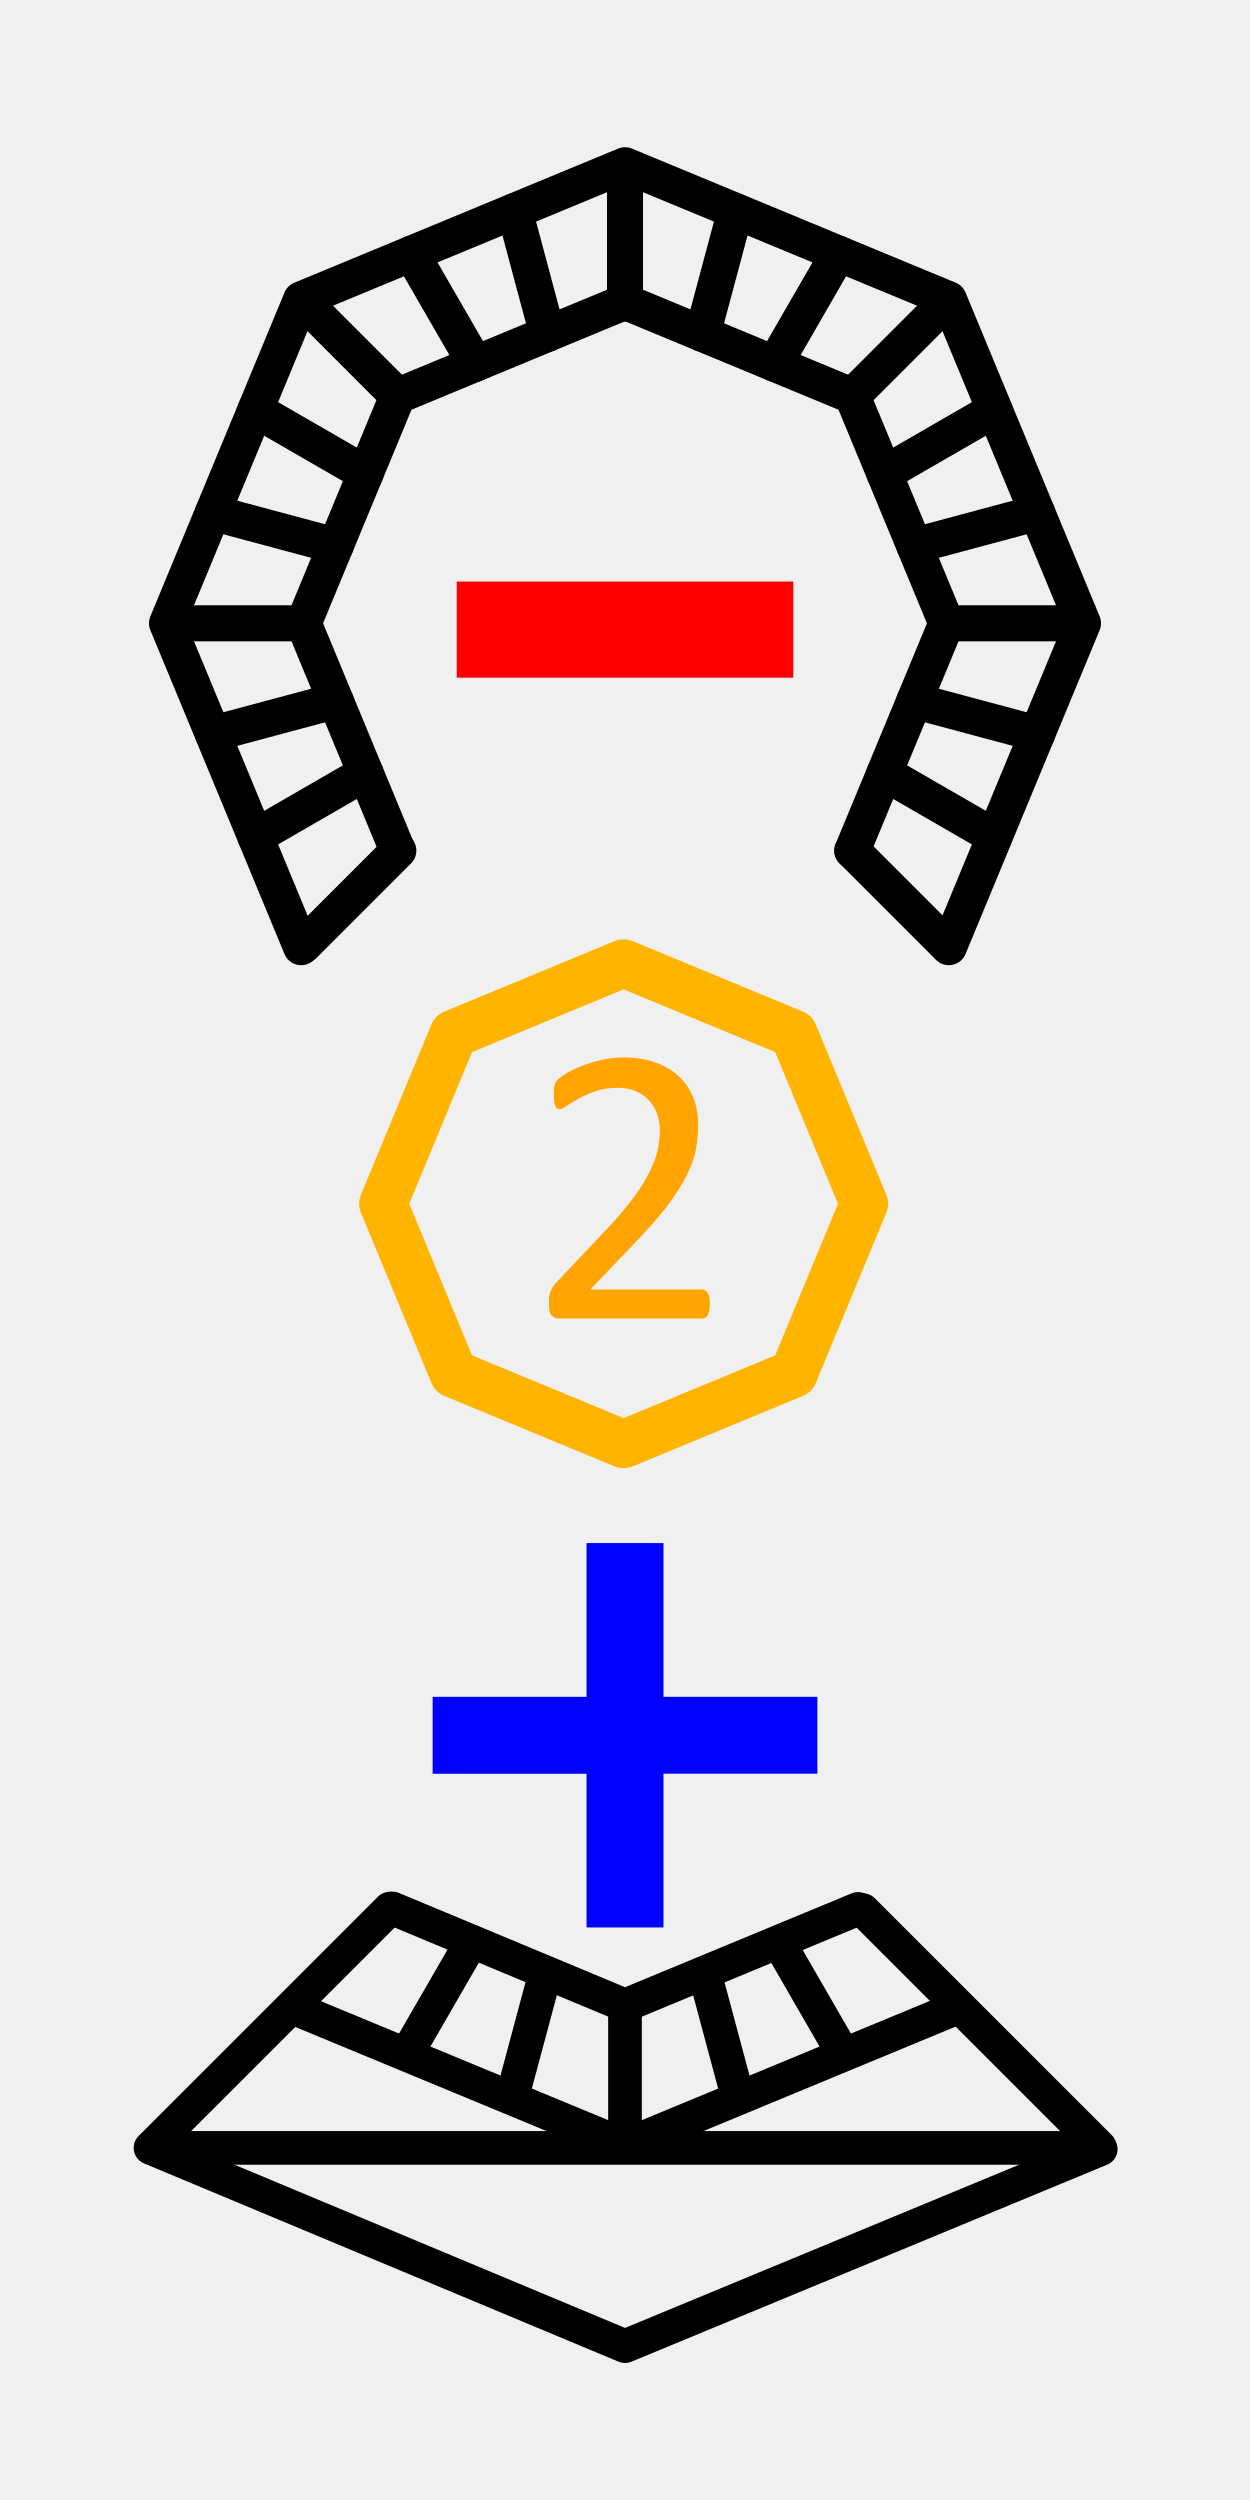
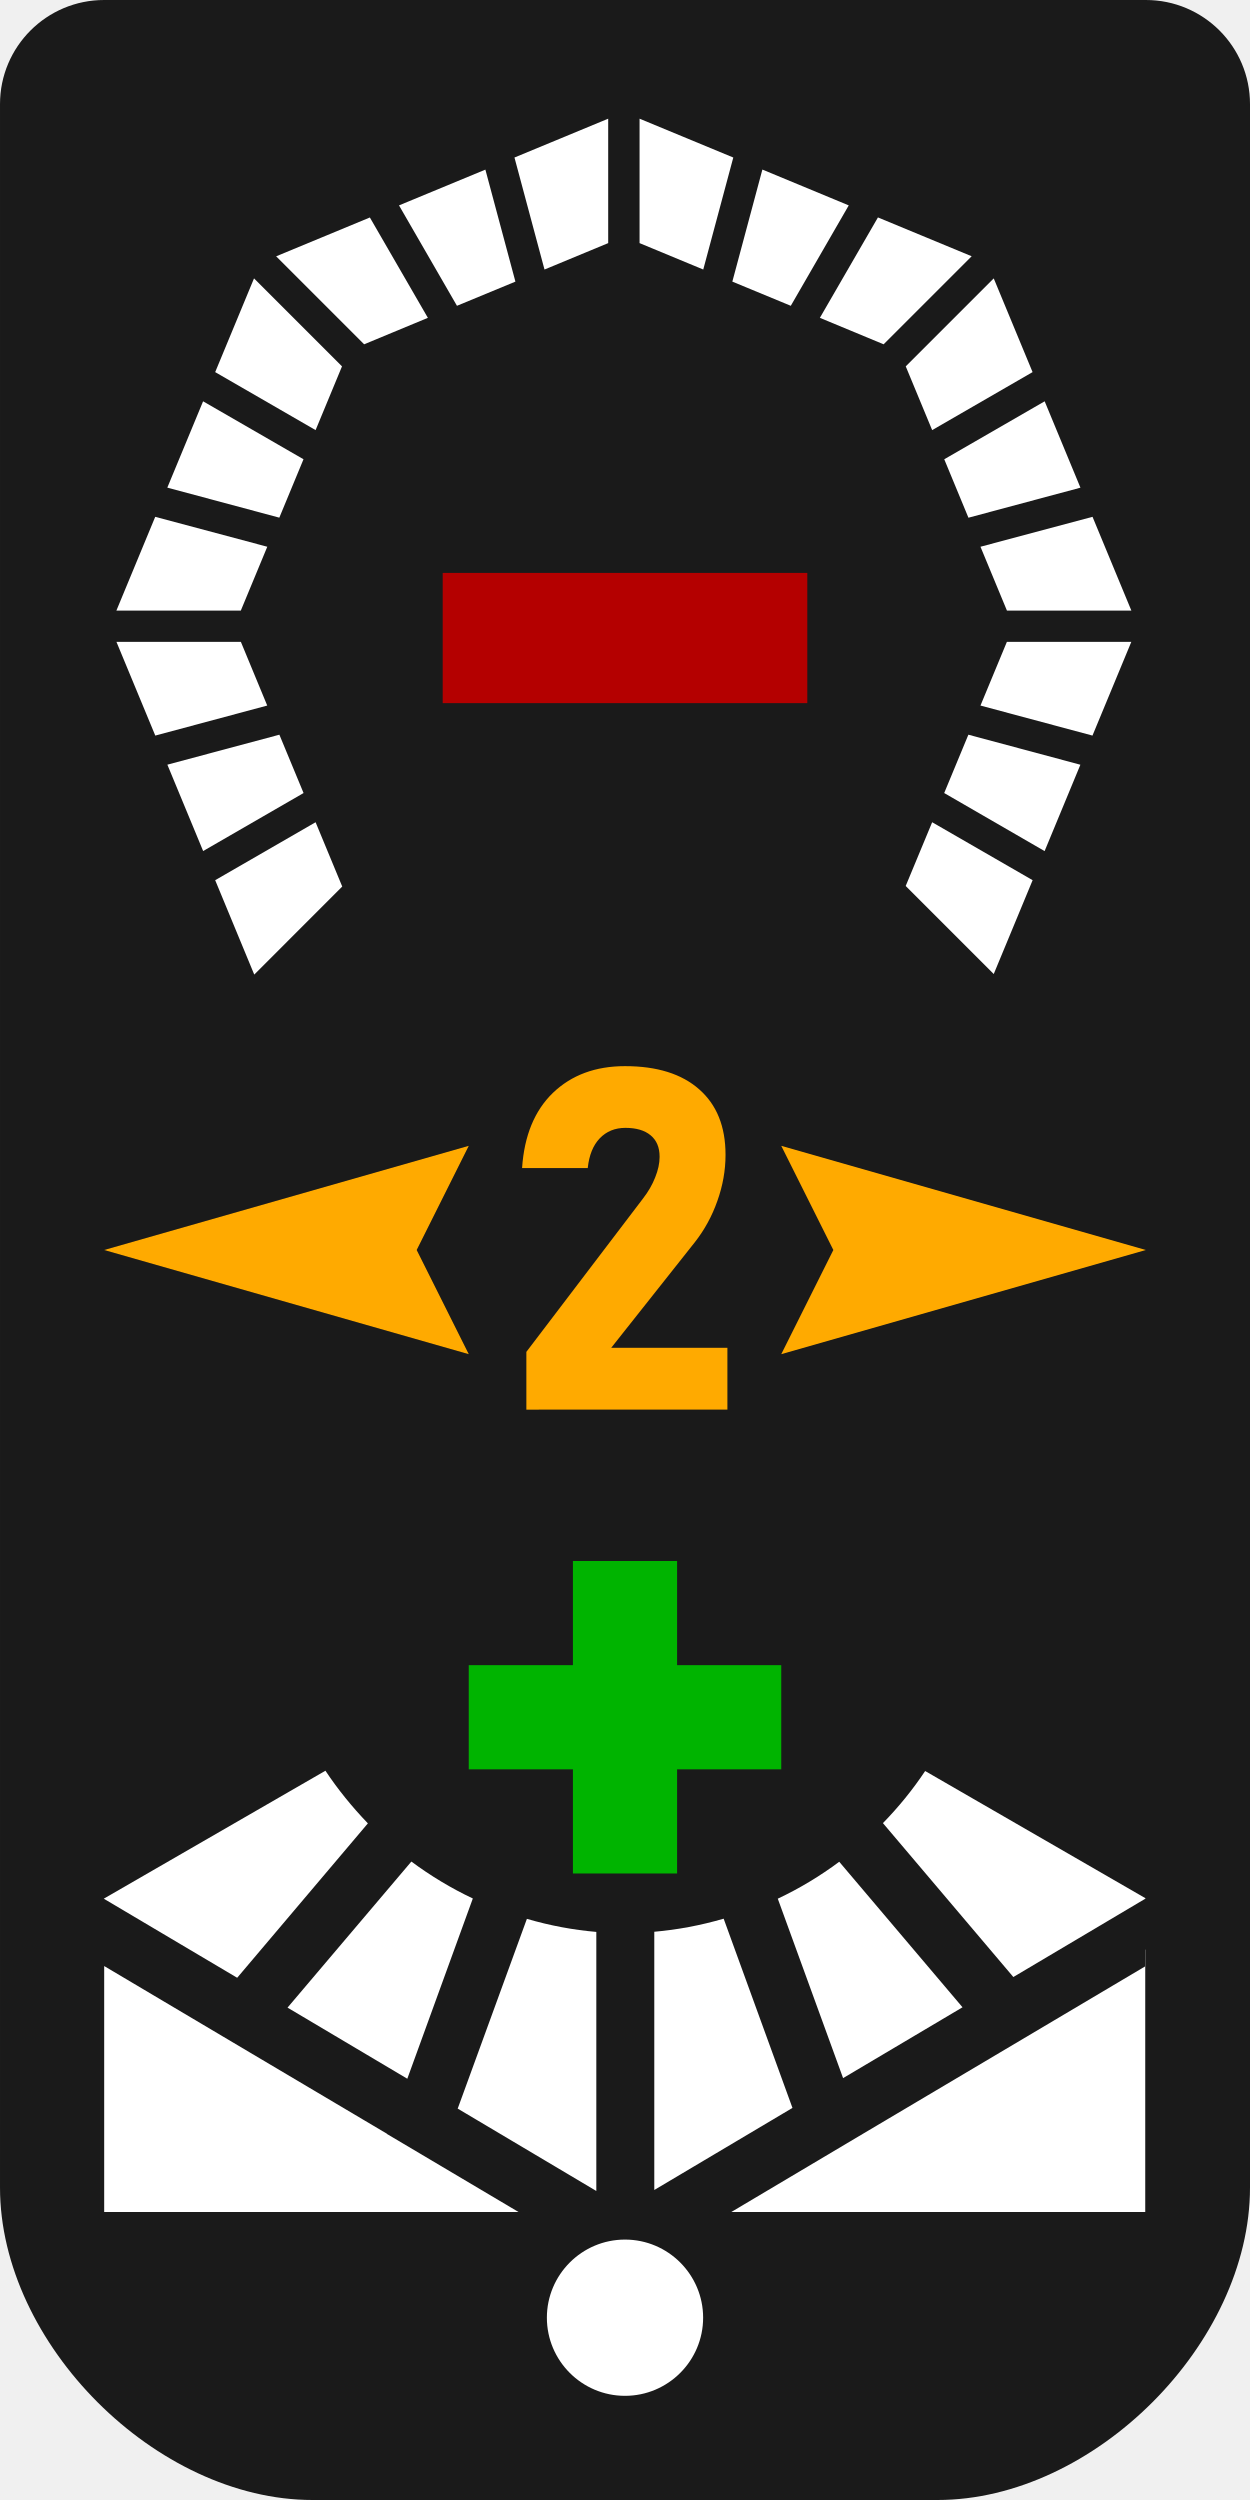
- <svg xmlns="http://www.w3.org/2000/svg" xmlns:ns1="http://www.openswatchbook.org/uri/2009/osb" width="26mm" height="52mm" viewBox="0 0 26 52" version="1.1" id="svg8">
-   <defs id="defs2">
-     <linearGradient id="linearGradient2823" ns1:paint="solid">
-       <stop style="stop-color:#000000;stop-opacity:1;" offset="0" id="stop2821" />
-     </linearGradient>
-     <linearGradient id="linearGradient841" ns1:paint="solid">
-       <stop style="stop-color:#000000;stop-opacity:1;" offset="0" id="stop839" />
-     </linearGradient>
-   </defs>
-   <g id="layer1" style="display:inline">
-     <path id="path939" style="display:inline;fill:none;fill-opacity:1;stroke:#000000;stroke-width:0.7;stroke-linecap:round;stroke-linejoin:round;stroke-miterlimit:4;stroke-dasharray:none" d="m 22.895,44.702 v 0 l -9.895,4.098 v 0 L 3.131,44.676" />
-     <g id="g115" style="display:inline;stroke-width:1.4;stroke-miterlimit:4;stroke-dasharray:none" transform="matrix(0.5001316,0,0,0.4997508,1.997105,16.82766)">
-       <path id="path2921" style="fill:none;fill-opacity:1;stroke:#000000;stroke-width:1.4;stroke-linejoin:round;stroke-miterlimit:4;stroke-dasharray:none;stroke-opacity:1" d="M 8.194,49.896 22,55.618 35.806,49.896" />
-       <path id="path1093" style="fill:none;stroke:#000000;stroke-width:1.4;stroke-linejoin:round;stroke-miterlimit:4;stroke-dasharray:none;stroke-opacity:1" d="M 2.266,55.725 H 41.734" />
-       <path id="path2933" style="fill:none;stroke:#000000;stroke-width:1.4;stroke-linecap:butt;stroke-linejoin:round;stroke-miterlimit:4;stroke-dasharray:none;stroke-opacity:1" d="m 22,49.795 v 5.936" />
-       <path id="path39" style="fill:none;stroke:#000000;stroke-width:1.4;stroke-linecap:round;stroke-linejoin:round;stroke-miterlimit:4;stroke-dasharray:none" d="m 31.691,45.778 v 0 l -9.691,4.017 -9.671,-4.036" />
-       <path id="path1076" style="fill:none;stroke:#000000;stroke-width:1.4;stroke-linecap:butt;stroke-linejoin:round;stroke-miterlimit:4;stroke-dasharray:none;stroke-opacity:1" d="m 18.695,48.425 -1.404,5.242" />
-       <path id="path1129" style="fill:none;stroke:#000000;stroke-width:1.4;stroke-linecap:butt;stroke-linejoin:round;stroke-miterlimit:4;stroke-dasharray:none;stroke-opacity:1" d="m 15.614,47.148 -2.712,4.699" />
-       <path id="path1161" style="fill:none;stroke:#000000;stroke-width:1.4;stroke-linecap:butt;stroke-linejoin:round;stroke-miterlimit:4;stroke-dasharray:none;stroke-opacity:1" d="M 31.097,51.848 28.386,47.148" />
-       <path id="path1167" style="fill:none;stroke:#000000;stroke-width:1.4;stroke-linecap:butt;stroke-linejoin:round;stroke-miterlimit:4;stroke-dasharray:none;stroke-opacity:1" d="M 26.709,53.667 25.305,48.425" />
-       <path id="path1124" style="fill:none;stroke:#000000;stroke-width:1.4;stroke-linecap:round;stroke-linejoin:round;stroke-miterlimit:4;stroke-dasharray:none;stroke-opacity:1" d="m 31.895,45.829 9.844,9.85" />
-       <path id="path1126" style="fill:none;stroke:#000000;stroke-width:1.4;stroke-linecap:round;stroke-linejoin:round;stroke-miterlimit:4;stroke-dasharray:none;stroke-opacity:1" d="M 12.221,45.764 2.377,55.614" />
+ <svg xmlns="http://www.w3.org/2000/svg" width="24mm" height="48mm" viewBox="0 0 24 48" version="1.1" id="svg8" xml:space="preserve">
+   <defs id="defs2" />
+   <g id="layer1" style="display:inline" transform="translate(-24.99991)">
+     <path id="path4143" style="display:inline;fill:#1a1a1a;stroke:none;stroke-width:0.707;stroke-linejoin:round;paint-order:markers fill stroke" d="M 27,7.9763641e-8 C 25.896,-2.1815024e-4 25,0.895 25,2 L 25,42 c 0,3 3,6 6,6 h 12 c 3,0 6,-3 6,-6 L 49,2 C 49,0.895 48.105,6.7399764e-5 47,7.9763641e-8 Z" />
+     <path style="display:inline;fill:#00b400;fill-opacity:1;stroke:#000000;stroke-width:0;stroke-linecap:butt;stroke-linejoin:miter;stroke-miterlimit:4;stroke-dasharray:none;stroke-opacity:1" d="m 34,31.971 h 2 v -2 h 2 v 2 h 2 v 2 h -2 v 2 h -2 v -2 h -2 z" id="path4145" />
+     <path style="display:inline;fill:#b40000;fill-opacity:1;stroke:#000000;stroke-width:0;stroke-linecap:butt;stroke-linejoin:miter;stroke-miterlimit:4;stroke-dasharray:none;stroke-opacity:1" d="m 33.5,11 v 2.5 h 7 v -2.5 z" id="path4147" />
+     <path d="m 37,43 c -0.829,0 -1.5,0.675 -1.5,1.5 0,0.825 0.671,1.5 1.5,1.5 0.829,0 1.5,-0.675 1.5,-1.5 0,-0.825 -0.671,-1.5 -1.5,-1.5 z" id="path4149" style="display:inline;fill:#ffffff;fill-opacity:1;stroke:none;stroke-width:0.439;stroke-opacity:1" />
+     <g id="g4167" style="display:inline;fill:#ffffff;fill-opacity:1;stroke:none;stroke-opacity:1" transform="translate(25.00021,-0.5291654)">
+       <polygon points="13.88,24.03 13.88,24.02 7.15,20.03 0.02,15.8 0.02,27.85 20.32,27.85 " id="polygon4151" transform="matrix(0.3919263,0,0,0.3919263,1.99216,32.08485)" style="fill:#ffffff;fill-opacity:1;stroke:none;stroke-opacity:1" />
+       <polygon points="30.74,27.85 51.02,27.85 51.02,14.99 51.01,15 51.01,15.82 43.93,20.02 37.22,24 " id="polygon4153" transform="matrix(0.3919263,0,0,0.3919263,1.99216,32.08485)" style="fill:#ffffff;fill-opacity:1;stroke:none;stroke-opacity:1" />
+       <path d="m 16.113,36.275 c -0.368,0.274 -0.764,0.513 -1.18,0.709 l 1.254,3.445 2.293,-1.36 c 0,0 -2.367,-2.794 -2.367,-2.794 z" id="path4155" style="fill:#ffffff;fill-opacity:1;stroke:none;stroke-width:0.392;stroke-opacity:1" />
+       <path d="M 7.898,36.271 5.519,39.077 h 0.004 l 2.297,1.364 1.258,-3.461 C 8.663,36.784 8.267,36.545 7.898,36.271 Z" id="path4157" style="fill:#ffffff;fill-opacity:1;stroke:none;stroke-width:0.392;stroke-opacity:1" />
+       <path d="m 12.562,37.619 v 0 4.958 l 2.653,-1.576 -1.321,-3.633 c -0.443,0.129 -0.886,0.212 -1.333,0.251 z" id="path4159" style="fill:#ffffff;fill-opacity:1;stroke:none;stroke-width:0.392;stroke-opacity:1" />
+       <path d="m 8.792,41.017 2.657,1.579 v -4.974 c -0.447,-0.039 -0.89,-0.121 -1.333,-0.251 l -1.329,3.645 v 0 z" id="path4161" style="fill:#ffffff;fill-opacity:1;stroke:none;stroke-width:0.392;stroke-opacity:1" />
+       <path d="m 4.555,38.501 2.508,-2.963 v 0 C 6.758,35.22 6.484,34.883 6.248,34.527 l -4.256,2.457 2.559,1.517 v 0 z" id="path4163" style="fill:#ffffff;fill-opacity:1;stroke:none;stroke-width:0.392;stroke-opacity:1" />
+       <path d="m 17.759,34.538 c -0.235,0.353 -0.506,0.686 -0.807,0.995 l 2.504,2.955 2.536,-1.505 v -0.008 l -4.229,-2.442 v 0 z" id="path4165" style="fill:#ffffff;fill-opacity:1;stroke:none;stroke-width:0.392;stroke-opacity:1" />
    </g>
-     <g id="g931" style="display:inline" transform="translate(1.500004,1.096088)">
-       <path id="path1122" style="display:inline;fill:none;fill-opacity:1;stroke:#000000;stroke-width:0.75;stroke-linecap:round;stroke-linejoin:round;stroke-miterlimit:4;stroke-dasharray:none;stroke-opacity:1" d="M 4.764,18.605 1.974,11.868 4.764,5.131 11.5,2.341 l 6.736,2.79 2.79,6.737 -2.79,6.737" />
-       <path id="path1146" style="fill:none;stroke:#000000;stroke-width:0.75;stroke-linecap:round;stroke-linejoin:round;stroke-miterlimit:4;stroke-dasharray:none;stroke-opacity:1" d="m 16.228,16.597 1.964,1.964" />
-       <path id="path1112-0" style="display:inline;fill:none;stroke:#000000;stroke-width:0.75;stroke-linecap:round;stroke-linejoin:round;stroke-miterlimit:4;stroke-dasharray:none;stroke-opacity:1" d="M 4.808,5.175 6.772,7.139" />
-       <path id="path1096-1" style="fill:none;stroke:#000000;stroke-width:0.75;stroke-linecap:round;stroke-linejoin:round;stroke-miterlimit:4;stroke-dasharray:none;stroke-opacity:1" d="M 11.5,2.4 V 5.218" />
-       <path id="path1065-4" style="fill:none;stroke:#000000;stroke-width:0.75;stroke-linecap:round;stroke-linejoin:round;stroke-miterlimit:4;stroke-dasharray:none;stroke-opacity:1" d="M 4.814,11.868 H 2.181" />
-       <path id="path1120-8" style="fill:none;stroke:#000000;stroke-width:0.75;stroke-linecap:round;stroke-linejoin:round;stroke-miterlimit:4;stroke-dasharray:none;stroke-opacity:1" d="M 20.966,11.868 H 18.186" />
-       <path id="path1104-4" style="fill:none;stroke:#000000;stroke-width:0.75;stroke-linecap:round;stroke-linejoin:round;stroke-miterlimit:4;stroke-dasharray:none;stroke-opacity:1" d="m 18.192,5.175 -1.964,1.965" />
-       <path id="path1082-1" style="fill:none;stroke:#000000;stroke-width:0.75;stroke-linecap:round;stroke-linejoin:round;stroke-miterlimit:4;stroke-dasharray:none;stroke-opacity:1" d="M 13.797,3.293 13.113,5.849" />
-       <path id="path1131-4" style="fill:none;stroke:#000000;stroke-width:0.75;stroke-linecap:round;stroke-linejoin:round;stroke-miterlimit:4;stroke-dasharray:none;stroke-opacity:1" d="m 15.938,4.179 -1.323,2.292" />
-       <path id="path1135-2" style="fill:none;stroke:#000000;stroke-width:0.75;stroke-linecap:round;stroke-linejoin:round;stroke-miterlimit:4;stroke-dasharray:none;stroke-opacity:1" d="m 6.104,14.984 -2.291,1.323" />
-       <path id="path1137-4" style="fill:none;stroke:#000000;stroke-width:0.75;stroke-linecap:round;stroke-linejoin:round;stroke-miterlimit:4;stroke-dasharray:none;stroke-opacity:1" d="m 19.187,7.429 -2.291,1.323" />
-       <path id="path1141-6" style="fill:none;stroke:#000000;stroke-width:0.75;stroke-linecap:round;stroke-linejoin:round;stroke-miterlimit:4;stroke-dasharray:none;stroke-opacity:1" d="M 5.482,13.481 2.926,14.166" />
-       <path id="path1143-6" style="fill:none;stroke:#000000;stroke-width:0.75;stroke-linecap:round;stroke-linejoin:round;stroke-miterlimit:4;stroke-dasharray:none;stroke-opacity:1" d="M 20.074,9.57 17.518,10.255" />
-       <path id="path1147-7" style="fill:none;stroke:#000000;stroke-width:0.75;stroke-linecap:round;stroke-linejoin:round;stroke-miterlimit:4;stroke-dasharray:none;stroke-opacity:1" d="M 5.482,10.255 2.926,9.57" />
-       <path id="path1149-2" style="fill:none;stroke:#000000;stroke-width:0.75;stroke-linecap:round;stroke-linejoin:round;stroke-miterlimit:4;stroke-dasharray:none;stroke-opacity:1" d="M 20.074,14.166 17.518,13.481" />
-       <path id="path1153-3" style="fill:none;stroke:#000000;stroke-width:0.75;stroke-linecap:round;stroke-linejoin:round;stroke-miterlimit:4;stroke-dasharray:none;stroke-opacity:1" d="M 6.104,8.752 3.813,7.429" />
-       <path id="path1155-0" style="fill:none;stroke:#000000;stroke-width:0.75;stroke-linecap:round;stroke-linejoin:round;stroke-miterlimit:4;stroke-dasharray:none;stroke-opacity:1" d="M 19.187,16.307 16.896,14.984" />
-       <path id="path1159-7" style="fill:none;stroke:#000000;stroke-width:0.75;stroke-linecap:round;stroke-linejoin:round;stroke-miterlimit:4;stroke-dasharray:none;stroke-opacity:1" d="M 8.385,6.471 7.062,4.179" />
-       <path id="path1165-1" style="fill:none;stroke:#000000;stroke-width:0.75;stroke-linecap:round;stroke-linejoin:round;stroke-miterlimit:4;stroke-dasharray:none;stroke-opacity:1" d="M 9.887,5.849 9.203,3.293" />
-       <path id="path1071" style="fill:none;stroke:#000000;stroke-width:0.75;stroke-linecap:round;stroke-linejoin:round;stroke-miterlimit:4;stroke-dasharray:none" d="M 6.772,16.597 4.814,11.868 6.772,7.139 11.5,5.181 l 4.728,1.959 1.958,4.729 -1.958,4.729" />
-       <path id="path898" style="fill:none;stroke:#000000;stroke-width:0.75;stroke-linecap:round;stroke-linejoin:round;stroke-miterlimit:4;stroke-dasharray:none;stroke-opacity:1" d="M 6.785,16.597 4.821,18.561" />
+     <g id="g4205" style="display:inline;fill:#ffffff;fill-opacity:1;stroke:none;stroke-width:0.561;stroke-opacity:1" transform="matrix(1.069867,0,0,1.069867,24.67541,0.02242976)">
+       <path style="color:#000000;display:inline;fill:#ffffff;fill-opacity:1;stroke:none;stroke-width:0.561;stroke-linecap:round;stroke-linejoin:round;stroke-opacity:1;-inkscape-stroke:none" d="m 17.032,14.735 1.803,1.04 -0.698,1.684 -1.58,-1.58 z" id="path4169" />
+       <path style="color:#000000;display:inline;fill:#ffffff;fill-opacity:1;stroke:none;stroke-width:0.561;stroke-linecap:round;stroke-linejoin:round;stroke-opacity:1;-inkscape-stroke:none" d="M 5.967,14.735 6.445,15.889 4.866,17.469 4.165,15.775 Z" id="path4171" />
+       <path style="color:#000000;display:inline;fill:#ffffff;fill-opacity:1;stroke:none;stroke-width:0.561;stroke-linecap:round;stroke-linejoin:round;stroke-opacity:1;-inkscape-stroke:none" d="m 17.682,13.164 2.01,0.539 -0.642,1.55 -1.802,-1.042 z" id="path4173" />
+       <path style="color:#000000;display:inline;fill:#ffffff;fill-opacity:1;stroke:none;stroke-width:0.561;stroke-linecap:round;stroke-linejoin:round;stroke-opacity:1;-inkscape-stroke:none" d="m 5.317,13.164 0.434,1.047 -1.802,1.041 -0.642,-1.55 z" id="path4175" />
+       <path style="color:#000000;display:inline;fill:#ffffff;fill-opacity:1;stroke:none;stroke-width:0.561;stroke-linecap:round;stroke-linejoin:round;stroke-opacity:1;-inkscape-stroke:none" d="m 18.373,11.498 h 2.233 l -0.697,1.682 -2.01,-0.539 z" id="path4177" />
+       <path style="color:#000000;display:inline;fill:#ffffff;fill-opacity:1;stroke:none;stroke-width:0.561;stroke-linecap:round;stroke-linejoin:round;stroke-opacity:1;-inkscape-stroke:none" d="m 2.393,11.498 h 2.233 l 0.473,1.143 -2.009,0.539 z" id="path4179" />
+       <path style="color:#000000;display:inline;fill:#ffffff;fill-opacity:1;stroke:none;stroke-width:0.561;stroke-linecap:round;stroke-linejoin:round;stroke-opacity:1;-inkscape-stroke:none" d="m 19.91,9.254 0.697,1.683 H 18.374 L 17.899,9.791 Z" id="path4181" />
+       <path style="color:#000000;display:inline;fill:#ffffff;fill-opacity:1;stroke:none;stroke-width:0.561;stroke-linecap:round;stroke-linejoin:round;stroke-opacity:1;-inkscape-stroke:none" d="M 3.089,9.254 5.1,9.791 4.625,10.937 H 2.392 Z" id="path4183" />
+       <path style="color:#000000;display:inline;fill:#ffffff;fill-opacity:1;stroke:none;stroke-width:0.561;stroke-linecap:round;stroke-linejoin:round;stroke-opacity:1;-inkscape-stroke:none" d="m 19.051,7.181 0.642,1.55 -2.01,0.539 -0.434,-1.049 z" id="path4185" />
+       <path style="color:#000000;display:inline;fill:#ffffff;fill-opacity:1;stroke:none;stroke-width:0.561;stroke-linecap:round;stroke-linejoin:round;stroke-opacity:1;-inkscape-stroke:none" d="M 3.948,7.181 5.75,8.221 5.316,9.269 3.306,8.73 Z" id="path4187" />
+       <path style="color:#000000;display:inline;fill:#ffffff;fill-opacity:1;stroke:none;stroke-width:0.561;stroke-linecap:round;stroke-linejoin:round;stroke-opacity:1;-inkscape-stroke:none" d="M 18.137,4.975 18.834,6.657 17.032,7.698 16.558,6.554 Z" id="path4189" />
+       <path style="color:#000000;display:inline;fill:#ffffff;fill-opacity:1;stroke:none;stroke-width:0.561;stroke-linecap:round;stroke-linejoin:round;stroke-opacity:1;-inkscape-stroke:none" d="M 4.862,4.975 6.441,6.554 5.967,7.698 4.165,6.657 Z" id="path4191" />
+       <path style="color:#000000;display:inline;fill:#ffffff;fill-opacity:1;stroke:none;stroke-width:0.561;stroke-linecap:round;stroke-linejoin:round;stroke-opacity:1;-inkscape-stroke:none" d="M 6.941,3.882 7.982,5.683 6.838,6.158 5.259,4.579 Z" id="path4193" />
+       <path style="color:#000000;display:inline;fill:#ffffff;fill-opacity:1;stroke:none;stroke-width:0.561;stroke-linecap:round;stroke-linejoin:round;stroke-opacity:1;-inkscape-stroke:none" d="M 16.059,3.881 17.741,4.578 16.161,6.158 15.017,5.683 Z" id="path4195" />
+       <path style="color:#000000;display:inline;fill:#ffffff;fill-opacity:1;stroke:none;stroke-width:0.561;stroke-linecap:round;stroke-linejoin:round;stroke-opacity:1;-inkscape-stroke:none" d="M 9.014,3.023 9.553,5.033 8.504,5.467 7.464,3.665 Z" id="path4197" />
+       <path style="color:#000000;display:inline;fill:#ffffff;fill-opacity:1;stroke:none;stroke-width:0.561;stroke-linecap:round;stroke-linejoin:round;stroke-opacity:1;-inkscape-stroke:none" d="M 13.985,3.022 15.535,3.665 14.495,5.467 13.446,5.033 Z" id="path4199" />
+       <path style="color:#000000;display:inline;fill:#ffffff;fill-opacity:1;stroke:none;stroke-width:0.561;stroke-linecap:round;stroke-linejoin:round;stroke-opacity:1;-inkscape-stroke:none" d="M 11.781,2.109 13.463,2.806 12.924,4.816 11.781,4.342 Z" id="path4201" />
+       <path style="color:#000000;display:inline;fill:#ffffff;fill-opacity:1;stroke:none;stroke-width:0.561;stroke-linecap:round;stroke-linejoin:round;stroke-opacity:1;-inkscape-stroke:none" d="M 11.218,2.109 V 4.342 L 10.075,4.816 9.536,2.806 Z" id="path4203" />
    </g>
-     <path style="display:inline;fill:#0000ff;fill-opacity:1;stroke:#000000;stroke-width:0;stroke-linecap:butt;stroke-linejoin:miter;stroke-miterlimit:4;stroke-dasharray:none;stroke-opacity:1" d="m 8.999,35.294 h 3.201 v -3.198 h 1.6 v 3.198 h 3.201 v 1.599 h -3.201 v 3.198 H 12.2 V 36.894 H 8.999 Z" id="path923" />
-     <path style="display:inline;fill:#ff0000;fill-opacity:1;stroke:#000000;stroke-width:0;stroke-linecap:butt;stroke-linejoin:miter;stroke-miterlimit:4;stroke-dasharray:none;stroke-opacity:1" d="m 9.5,12.096 v 2 h 7 v -2 z" id="path1111" />
-     <path d="m 14.764,27.119 q 0,0.074 -0.012,0.132 -0.008,0.058 -0.029,0.099 -0.017,0.037 -0.05,0.058 -0.029,0.017 -0.066,0.017 h -2.956 q -0.058,0 -0.103,-0.012 -0.041,-0.017 -0.074,-0.05 -0.029,-0.033 -0.045,-0.095 -0.012,-0.062 -0.012,-0.153 0,-0.083 0.004,-0.145 0.008,-0.062 0.029,-0.107 0.021,-0.05 0.05,-0.095 0.033,-0.05 0.083,-0.103 l 1.038,-1.1 q 0.36,-0.38 0.575,-0.682 0.219,-0.302 0.335,-0.55 0.12,-0.248 0.157,-0.451 0.037,-0.203 0.037,-0.38 0,-0.178 -0.058,-0.335 -0.058,-0.161 -0.169,-0.281 -0.107,-0.12 -0.273,-0.19 -0.165,-0.07 -0.38,-0.07 -0.252,0 -0.455,0.07 -0.198,0.07 -0.351,0.153 -0.149,0.083 -0.252,0.153 -0.099,0.07 -0.149,0.07 -0.029,0 -0.054,-0.017 -0.021,-0.017 -0.037,-0.054 -0.012,-0.037 -0.021,-0.099 -0.008,-0.062 -0.008,-0.149 0,-0.062 0.004,-0.107 0.004,-0.045 0.012,-0.079 0.012,-0.033 0.029,-0.062 0.017,-0.029 0.066,-0.07 0.05,-0.045 0.169,-0.12 0.124,-0.074 0.306,-0.145 0.186,-0.074 0.405,-0.124 0.223,-0.05 0.467,-0.05 0.389,0 0.678,0.112 0.294,0.107 0.484,0.298 0.194,0.19 0.289,0.442 0.095,0.252 0.095,0.537 0,0.256 -0.045,0.513 -0.045,0.252 -0.194,0.55 -0.145,0.294 -0.422,0.657 -0.277,0.36 -0.736,0.831 l -0.847,0.885 h 2.328 q 0.033,0 0.062,0.021 0.033,0.017 0.054,0.054 0.025,0.037 0.033,0.095 0.012,0.054 0.012,0.128 z" style="font-style:normal;font-variant:normal;font-weight:normal;font-stretch:normal;font-size:8.467px;font-family:Calibri;-inkscape-font-specification:'Calibri, Normal';font-variant-ligatures:normal;font-variant-caps:normal;font-variant-numeric:normal;font-variant-east-asian:normal;text-align:center;text-anchor:middle;fill:#ffa400;fill-opacity:1;stroke:#ffb400;stroke-width:0;stroke-miterlimit:4;stroke-dasharray:none;stroke-opacity:1;paint-order:normal" id="path54" />
-     <path id="path975" style="display:inline;opacity:1;fill:none;fill-opacity:1;stroke:#ffb400;stroke-width:1;stroke-linecap:round;stroke-linejoin:round;stroke-miterlimit:4;stroke-dasharray:none;stroke-dashoffset:37.795;stroke-opacity:1" d="m 12.971,20.038 3.536,1.464 1.464,3.536 -1.464,3.536 -3.536,1.464 -3.536,-1.464 -1.464,-3.536 1.464,-3.536 z" />
+     <path d="m 35.106,27.065 v -1.109 l 2.24,-2.945 q 0.153,-0.198 0.233,-0.404 0.085,-0.211 0.085,-0.391 v -0.009 q 0,-0.265 -0.171,-0.408 -0.171,-0.144 -0.485,-0.144 -0.301,0 -0.494,0.202 -0.189,0.198 -0.229,0.566 v 0.004 h -1.261 v -0.004 q 0.063,-0.929 0.593,-1.441 0.534,-0.512 1.383,-0.512 0.92,0 1.423,0.444 0.507,0.444 0.507,1.257 v 0.004 q 0,0.444 -0.157,0.884 -0.153,0.435 -0.431,0.79 l -1.607,2.029 h 2.231 v 1.186 z" style="font-weight:bold;font-size:7.056px;line-height:1.25;font-family:Bahnschrift;-inkscape-font-specification:'Bahnschrift Bold';letter-spacing:0px;word-spacing:0px;display:inline;fill:#ffaa00;fill-opacity:1;stroke-width:0.345" id="path4211" />
+     <path style="fill:#ffaa00;fill-opacity:1;stroke:#000000;stroke-width:0;stroke-linecap:round;stroke-linejoin:round;stroke-miterlimit:1.5;stroke-dasharray:none;paint-order:markers fill stroke" d="M 27,24 34,22 33,24 l 1,2 z" id="path681" />
+     <path style="fill:#ffaa00;fill-opacity:1;stroke:#000000;stroke-width:0;stroke-linecap:round;stroke-linejoin:round;stroke-miterlimit:1.5;stroke-dasharray:none;paint-order:markers fill stroke" d="m 47,24 -7,-2 1,2 -1,2 z" id="path3826" />
  </g>
</svg>
